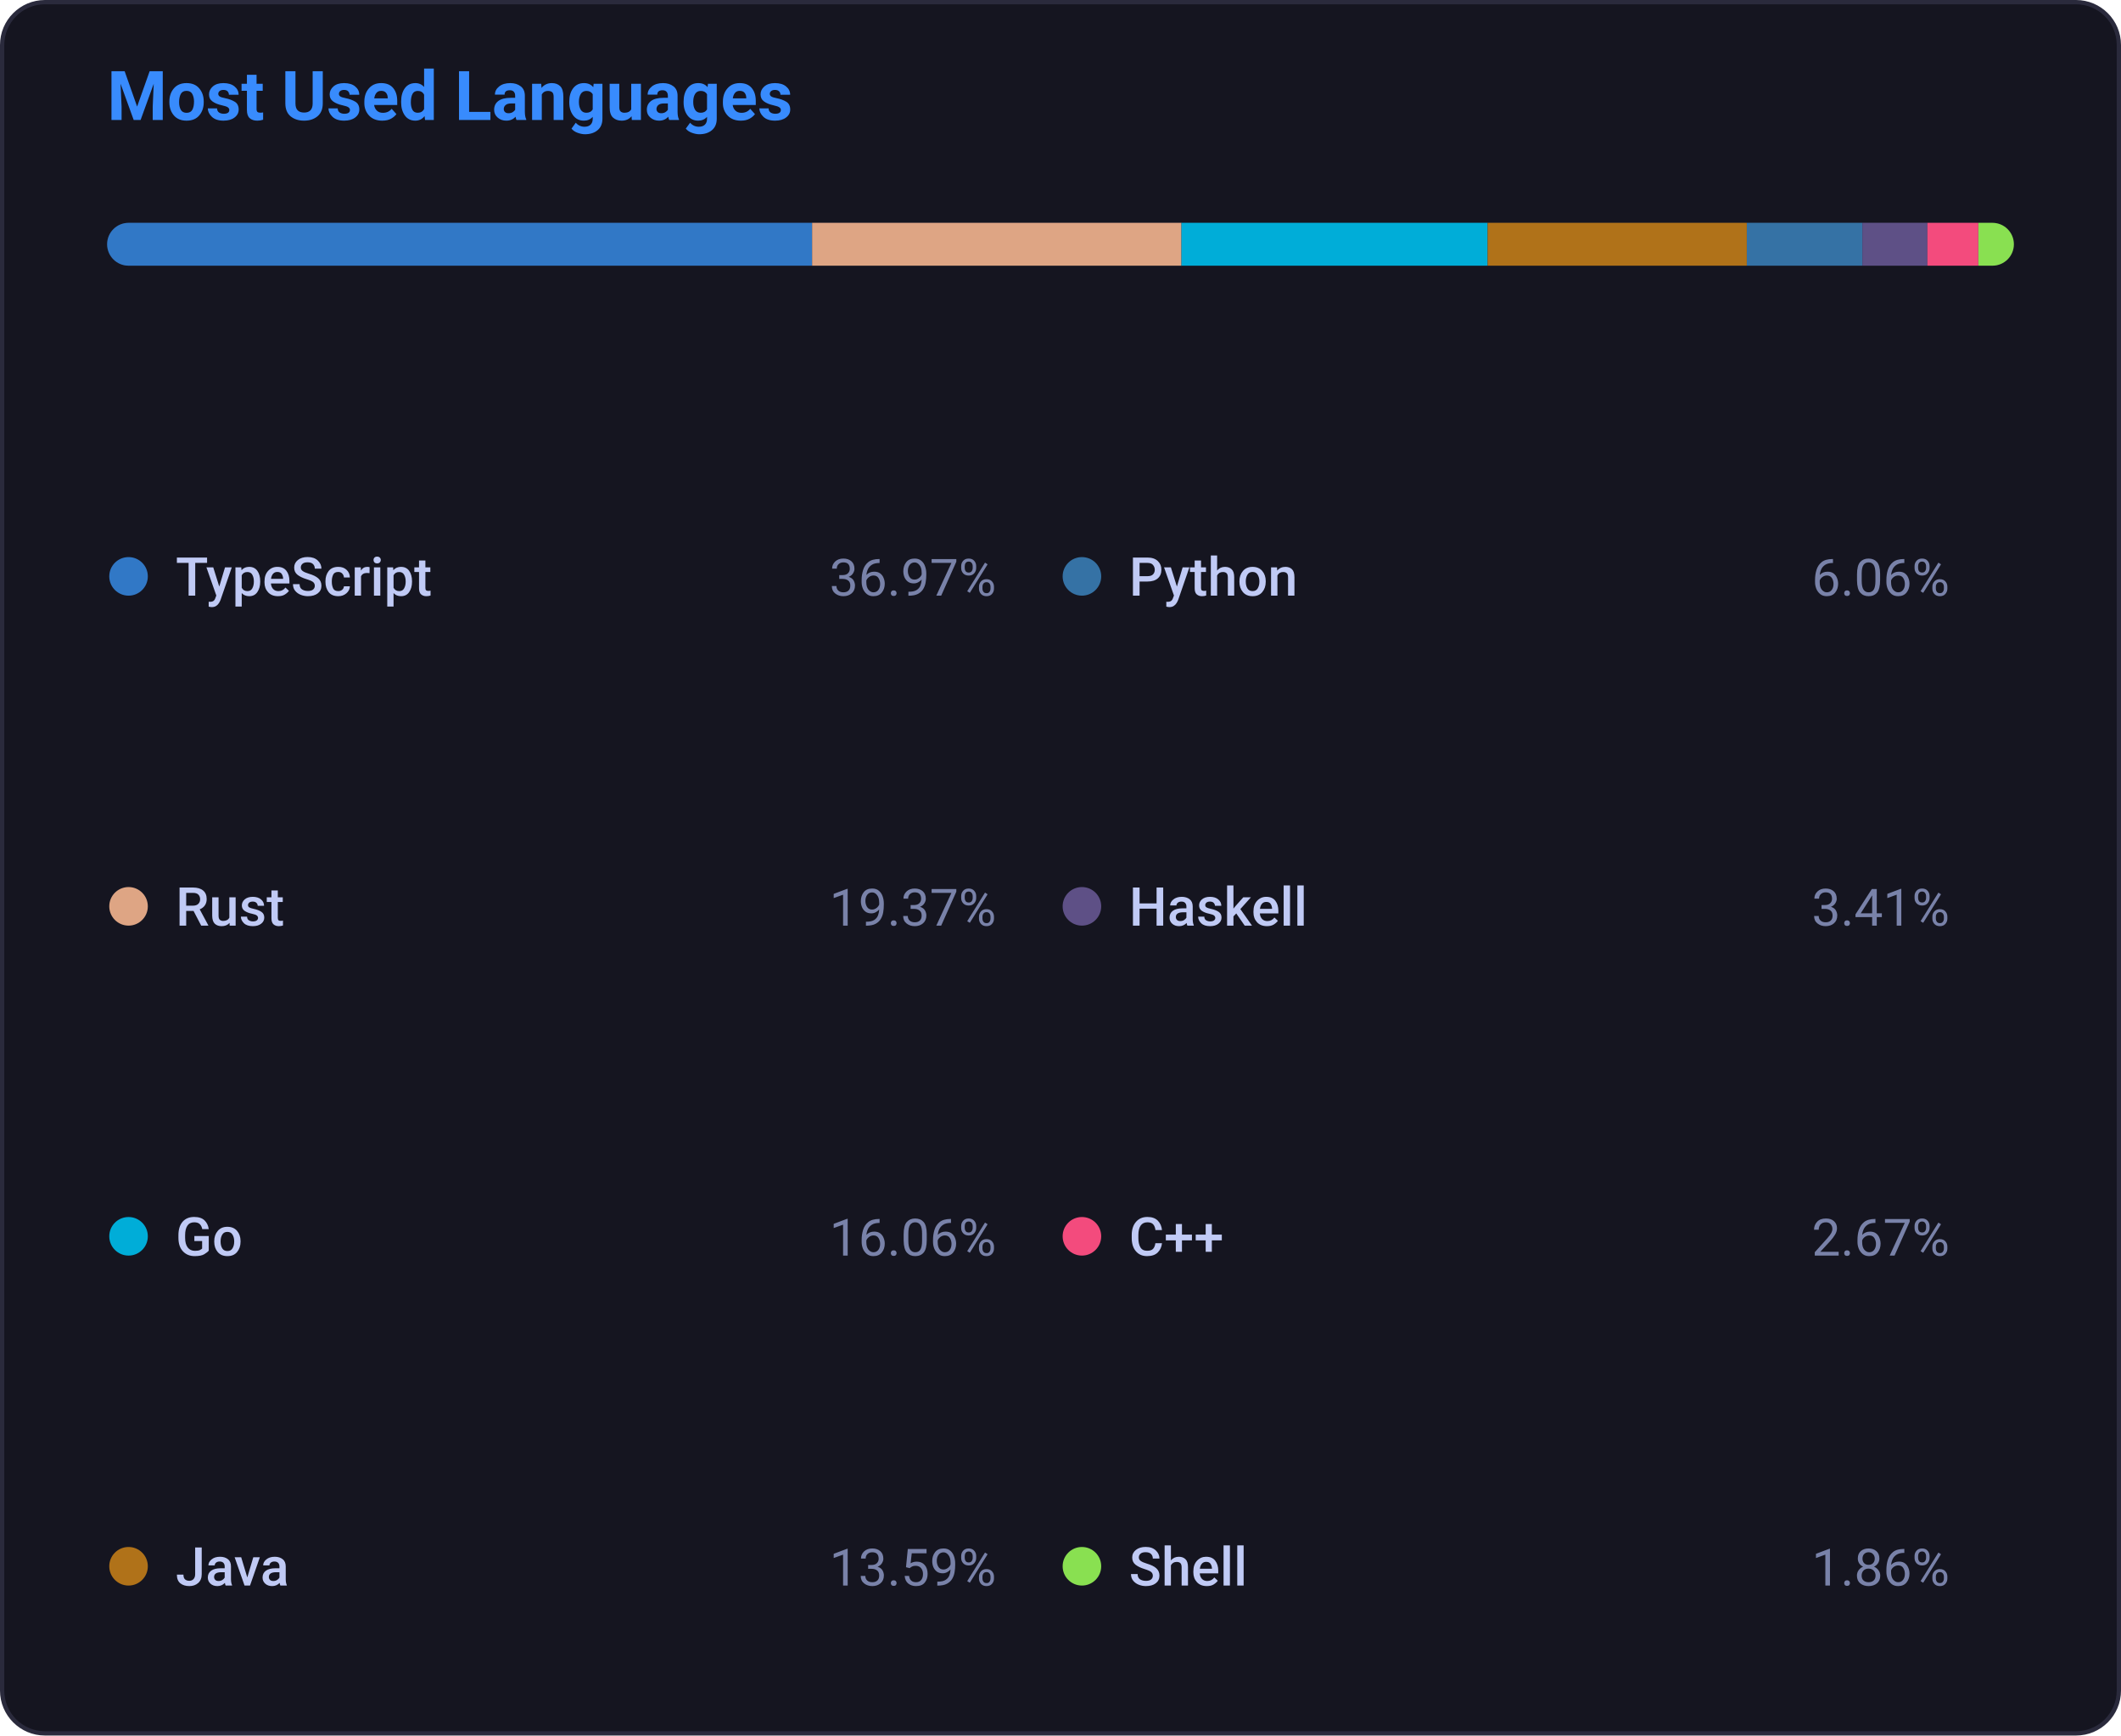
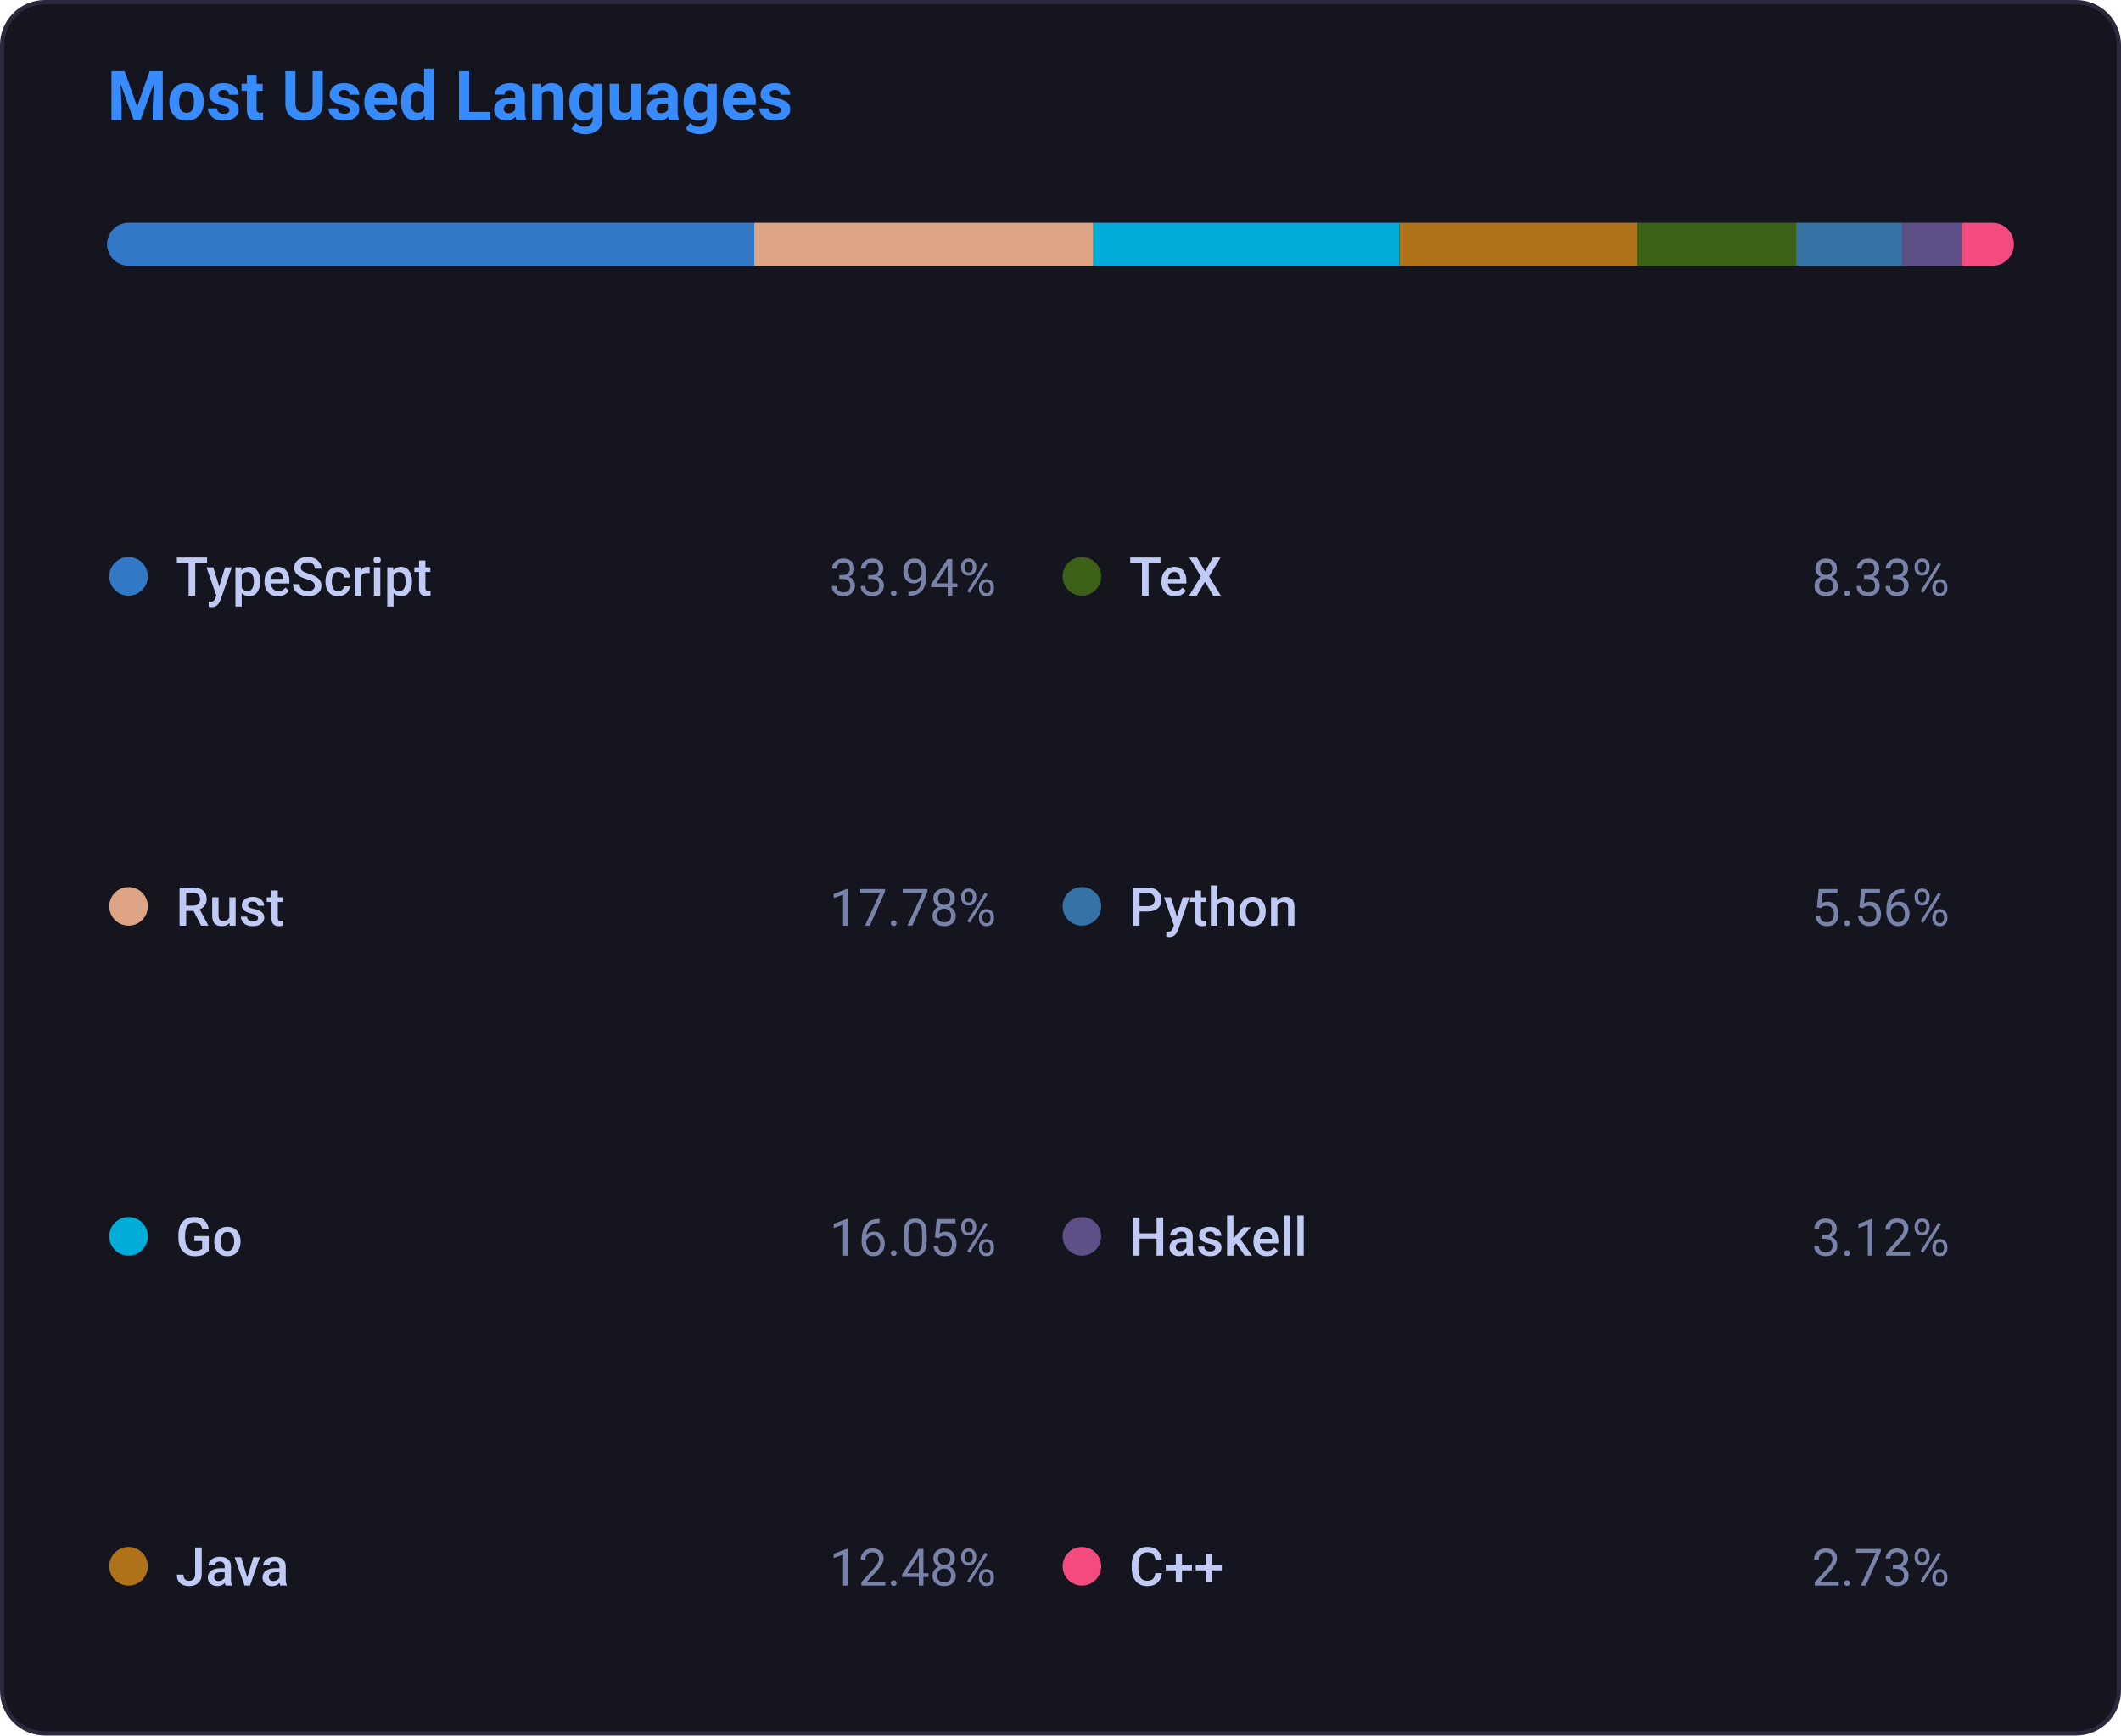
<svg xmlns="http://www.w3.org/2000/svg" width="495" height="405" viewBox="0 0 495 405" fill="none" role="img" aria-label="Most Used Languages">
  <style>
		.card-bg { fill: #151520; stroke: #2a2a3c; stroke-width: 1px; rx: 10px; }
		.card-title { font-family: -apple-system, BlinkMacSystemFont, 'Segoe UI', Roboto, Helvetica, Arial, sans-serif; font-size: 16px; font-weight: 600; fill: #388bfd; }
		.lang-name { font-family: -apple-system, BlinkMacSystemFont, 'Segoe UI', Roboto, Helvetica, Arial, sans-serif; font-size: 12.5px; font-weight: 500; fill: #c0caf5; }
		.lang-pct { font-family: -apple-system, BlinkMacSystemFont, 'Segoe UI', Roboto, Helvetica, Arial, sans-serif; font-size: 12px; font-weight: 400; fill: #7982a9; }
		.bar-bg { fill: #212337; rx: 5px; }
		.bar-segment { transition: all 0.3s ease; }
	
		@keyframes fadeIn {
			from { opacity: 0; transform: translateY(4px); }
			to { opacity: 1; transform: translateY(0); }
		}
		@keyframes scaleBar {
			from { transform: scaleX(0); }
			to { transform: scaleX(1); }
		}
		.animate-item { animation: fadeIn 0.4s ease-out forwards; }
		.bar-container { transform-origin: left; animation: scaleBar 0.6s cubic-bezier(0.16, 1, 0.3, 1) forwards; }
		</style>
  <rect class="card-bg" x="0.5" y="0.5" width="494" height="404" rx="10" fill="#151520" stroke="#2a2a3c" />
  <text x="25" y="28" class="card-title">Most Used Languages</text>
  <defs>
    <clipPath id="bar-clip">
      <rect x="25" y="52" width="445" height="10" rx="5" ry="5" />
    </clipPath>
  </defs>
  <rect class="bar-bg" x="25" y="52" width="445" height="10" rx="5" />
  <g clip-path="url(#bar-clip)" class="bar-container">
-     <rect x="25.00" y="52" width="164.53" height="10" fill="#3178c6" class="bar-segment" />
-     <rect x="189.53" y="52" width="86.20" height="10" fill="#dea584" class="bar-segment" />
-     <rect x="275.73" y="52" width="71.45" height="10" fill="#00ADD8" class="bar-segment" />
-     <rect x="347.18" y="52" width="60.49" height="10" fill="#b07219" class="bar-segment" />
-     <rect x="407.68" y="52" width="26.98" height="10" fill="#3572A5" class="bar-segment" />
-     <rect x="434.65" y="52" width="15.17" height="10" fill="#5e5086" class="bar-segment" />
-     <rect x="449.82" y="52" width="11.89" height="10" fill="#f34b7d" class="bar-segment" />
-     <rect x="461.72" y="52" width="8.28" height="10" fill="#89e051" class="bar-segment" />
+     <rect x="25.00" y="52" width="151.03" height="10" fill="#3178c6" class="bar-segment" />
+     <rect x="176.03" y="52" width="79.14" height="10" fill="#dea584" class="bar-segment" />
+     <rect x="255.17" y="52" width="71.42" height="10" fill="#00ADD8" class="bar-segment" />
+     <rect x="326.59" y="52" width="55.54" height="10" fill="#b07219" class="bar-segment" />
+     <rect x="382.13" y="52" width="37.06" height="10" fill="#3D6117" class="bar-segment" />
+     <rect x="419.19" y="52" width="24.76" height="10" fill="#3572A5" class="bar-segment" />
+     <rect x="443.95" y="52" width="13.91" height="10" fill="#5e5086" class="bar-segment" />
+     <rect x="457.85" y="52" width="12.15" height="10" fill="#f34b7d" class="bar-segment" />
  </g>
  <g class="animate-item" style="animation-delay: 100ms;">
    <circle cx="30.0" cy="134.5" r="4.5" fill="#3178c6" />
    <text x="41.0" y="139.0" class="lang-name">TypeScript</text>
-     <text x="232.5" y="139.0" text-anchor="end" class="lang-pct">36.97%</text>
+     <text x="232.5" y="139.0" text-anchor="end" class="lang-pct">33.94%</text>
  </g>
  <g class="animate-item" style="animation-delay: 140ms;">
    <circle cx="30.0" cy="211.5" r="4.5" fill="#dea584" />
    <text x="41.0" y="216.0" class="lang-name">Rust</text>
-     <text x="232.5" y="216.0" text-anchor="end" class="lang-pct">19.37%</text>
+     <text x="232.5" y="216.0" text-anchor="end" class="lang-pct">17.78%</text>
  </g>
  <g class="animate-item" style="animation-delay: 180ms;">
    <circle cx="30.0" cy="288.5" r="4.5" fill="#00ADD8" />
    <text x="41.0" y="293.0" class="lang-name">Go</text>
-     <text x="232.5" y="293.0" text-anchor="end" class="lang-pct">16.06%</text>
+     <text x="232.5" y="293.0" text-anchor="end" class="lang-pct">16.05%</text>
  </g>
  <g class="animate-item" style="animation-delay: 220ms;">
    <circle cx="30.0" cy="365.5" r="4.5" fill="#b07219" />
    <text x="41.0" y="370.0" class="lang-name">Java</text>
-     <text x="232.5" y="370.0" text-anchor="end" class="lang-pct">13.59%</text>
+     <text x="232.5" y="370.0" text-anchor="end" class="lang-pct">12.48%</text>
  </g>
  <g class="animate-item" style="animation-delay: 260ms;">
-     <circle cx="252.5" cy="134.5" r="4.5" fill="#3572A5" />
-     <text x="263.5" y="139.0" class="lang-name">Python</text>
-     <text x="455.0" y="139.0" text-anchor="end" class="lang-pct">6.06%</text>
+     <circle cx="252.5" cy="134.5" r="4.5" fill="#3D6117" />
+     <text x="263.5" y="139.0" class="lang-name">TeX</text>
+     <text x="455.0" y="139.0" text-anchor="end" class="lang-pct">8.33%</text>
  </g>
  <g class="animate-item" style="animation-delay: 300ms;">
-     <circle cx="252.5" cy="211.5" r="4.5" fill="#5e5086" />
-     <text x="263.5" y="216.0" class="lang-name">Haskell</text>
-     <text x="455.0" y="216.0" text-anchor="end" class="lang-pct">3.41%</text>
+     <circle cx="252.5" cy="211.5" r="4.5" fill="#3572A5" />
+     <text x="263.5" y="216.0" class="lang-name">Python</text>
+     <text x="455.0" y="216.0" text-anchor="end" class="lang-pct">5.56%</text>
  </g>
  <g class="animate-item" style="animation-delay: 340ms;">
-     <circle cx="252.5" cy="288.5" r="4.5" fill="#f34b7d" />
-     <text x="263.5" y="293.0" class="lang-name">C++</text>
-     <text x="455.0" y="293.0" text-anchor="end" class="lang-pct">2.67%</text>
+     <circle cx="252.5" cy="288.5" r="4.5" fill="#5e5086" />
+     <text x="263.5" y="293.0" class="lang-name">Haskell</text>
+     <text x="455.0" y="293.0" text-anchor="end" class="lang-pct">3.12%</text>
  </g>
  <g class="animate-item" style="animation-delay: 380ms;">
-     <circle cx="252.5" cy="365.5" r="4.5" fill="#89e051" />
-     <text x="263.5" y="370.0" class="lang-name">Shell</text>
-     <text x="455.0" y="370.0" text-anchor="end" class="lang-pct">1.86%</text>
+     <circle cx="252.5" cy="365.5" r="4.5" fill="#f34b7d" />
+     <text x="263.5" y="370.0" class="lang-name">C++</text>
+     <text x="455.0" y="370.0" text-anchor="end" class="lang-pct">2.73%</text>
  </g>
</svg>
